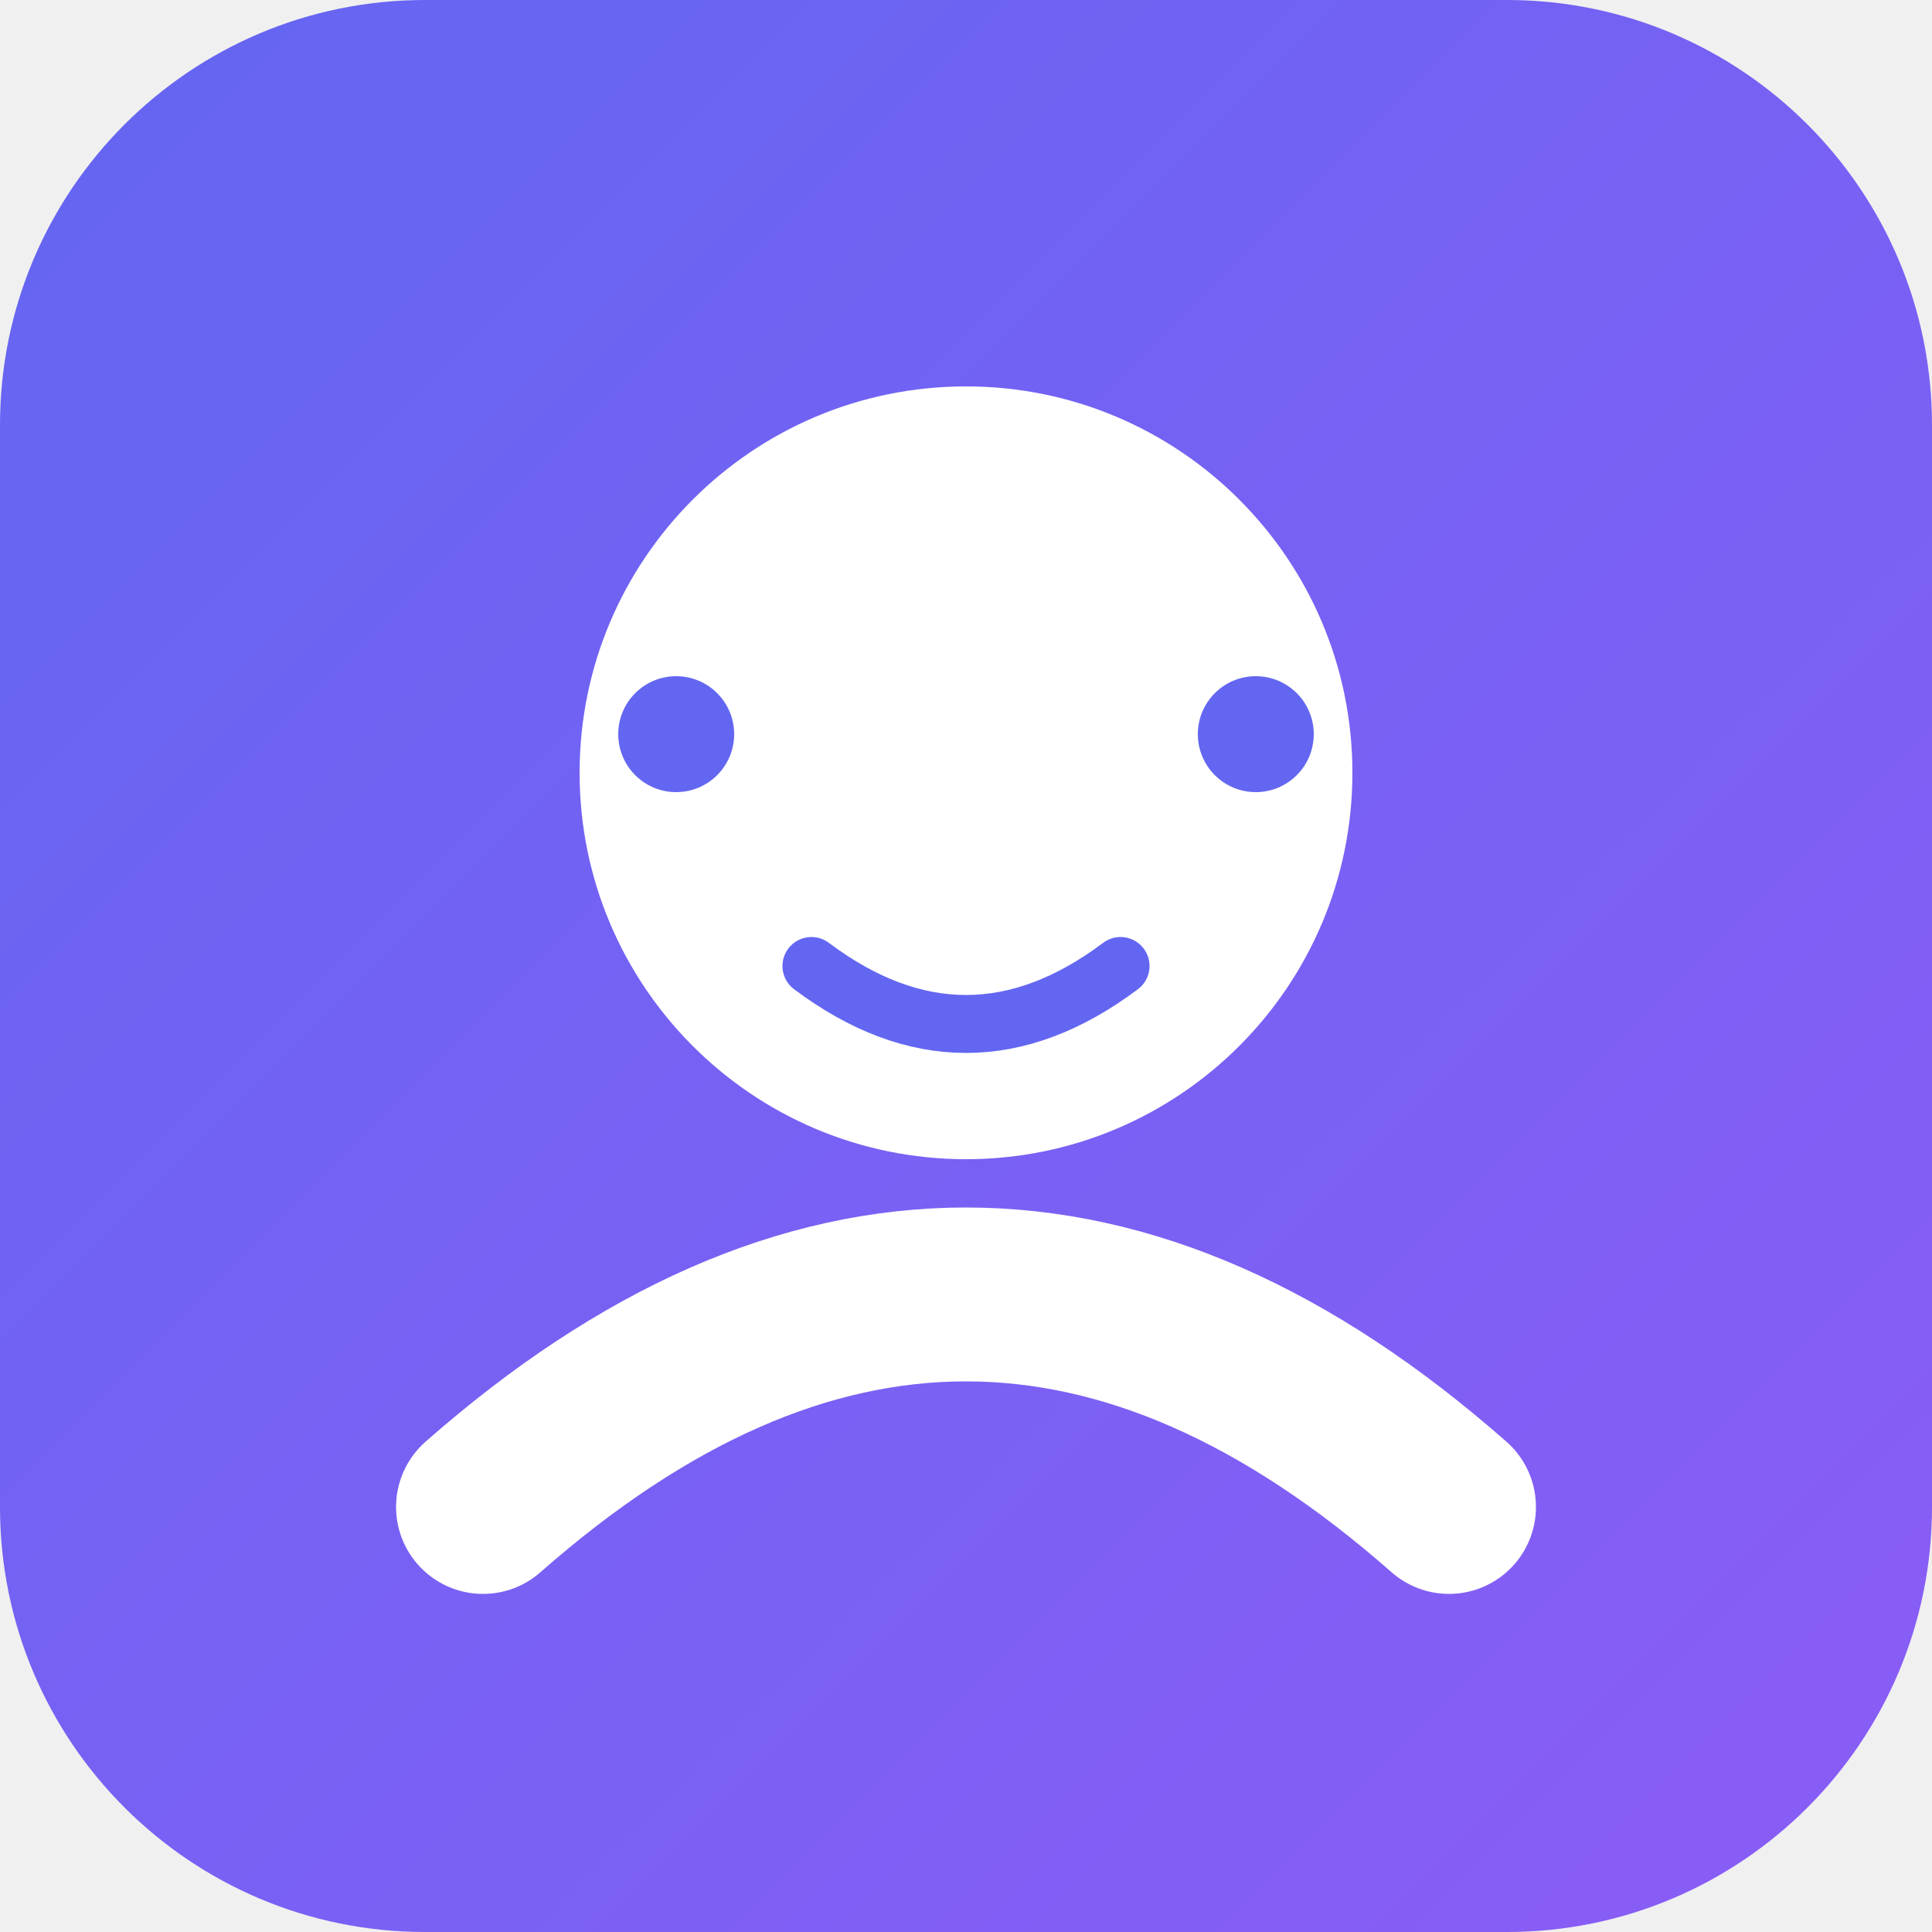
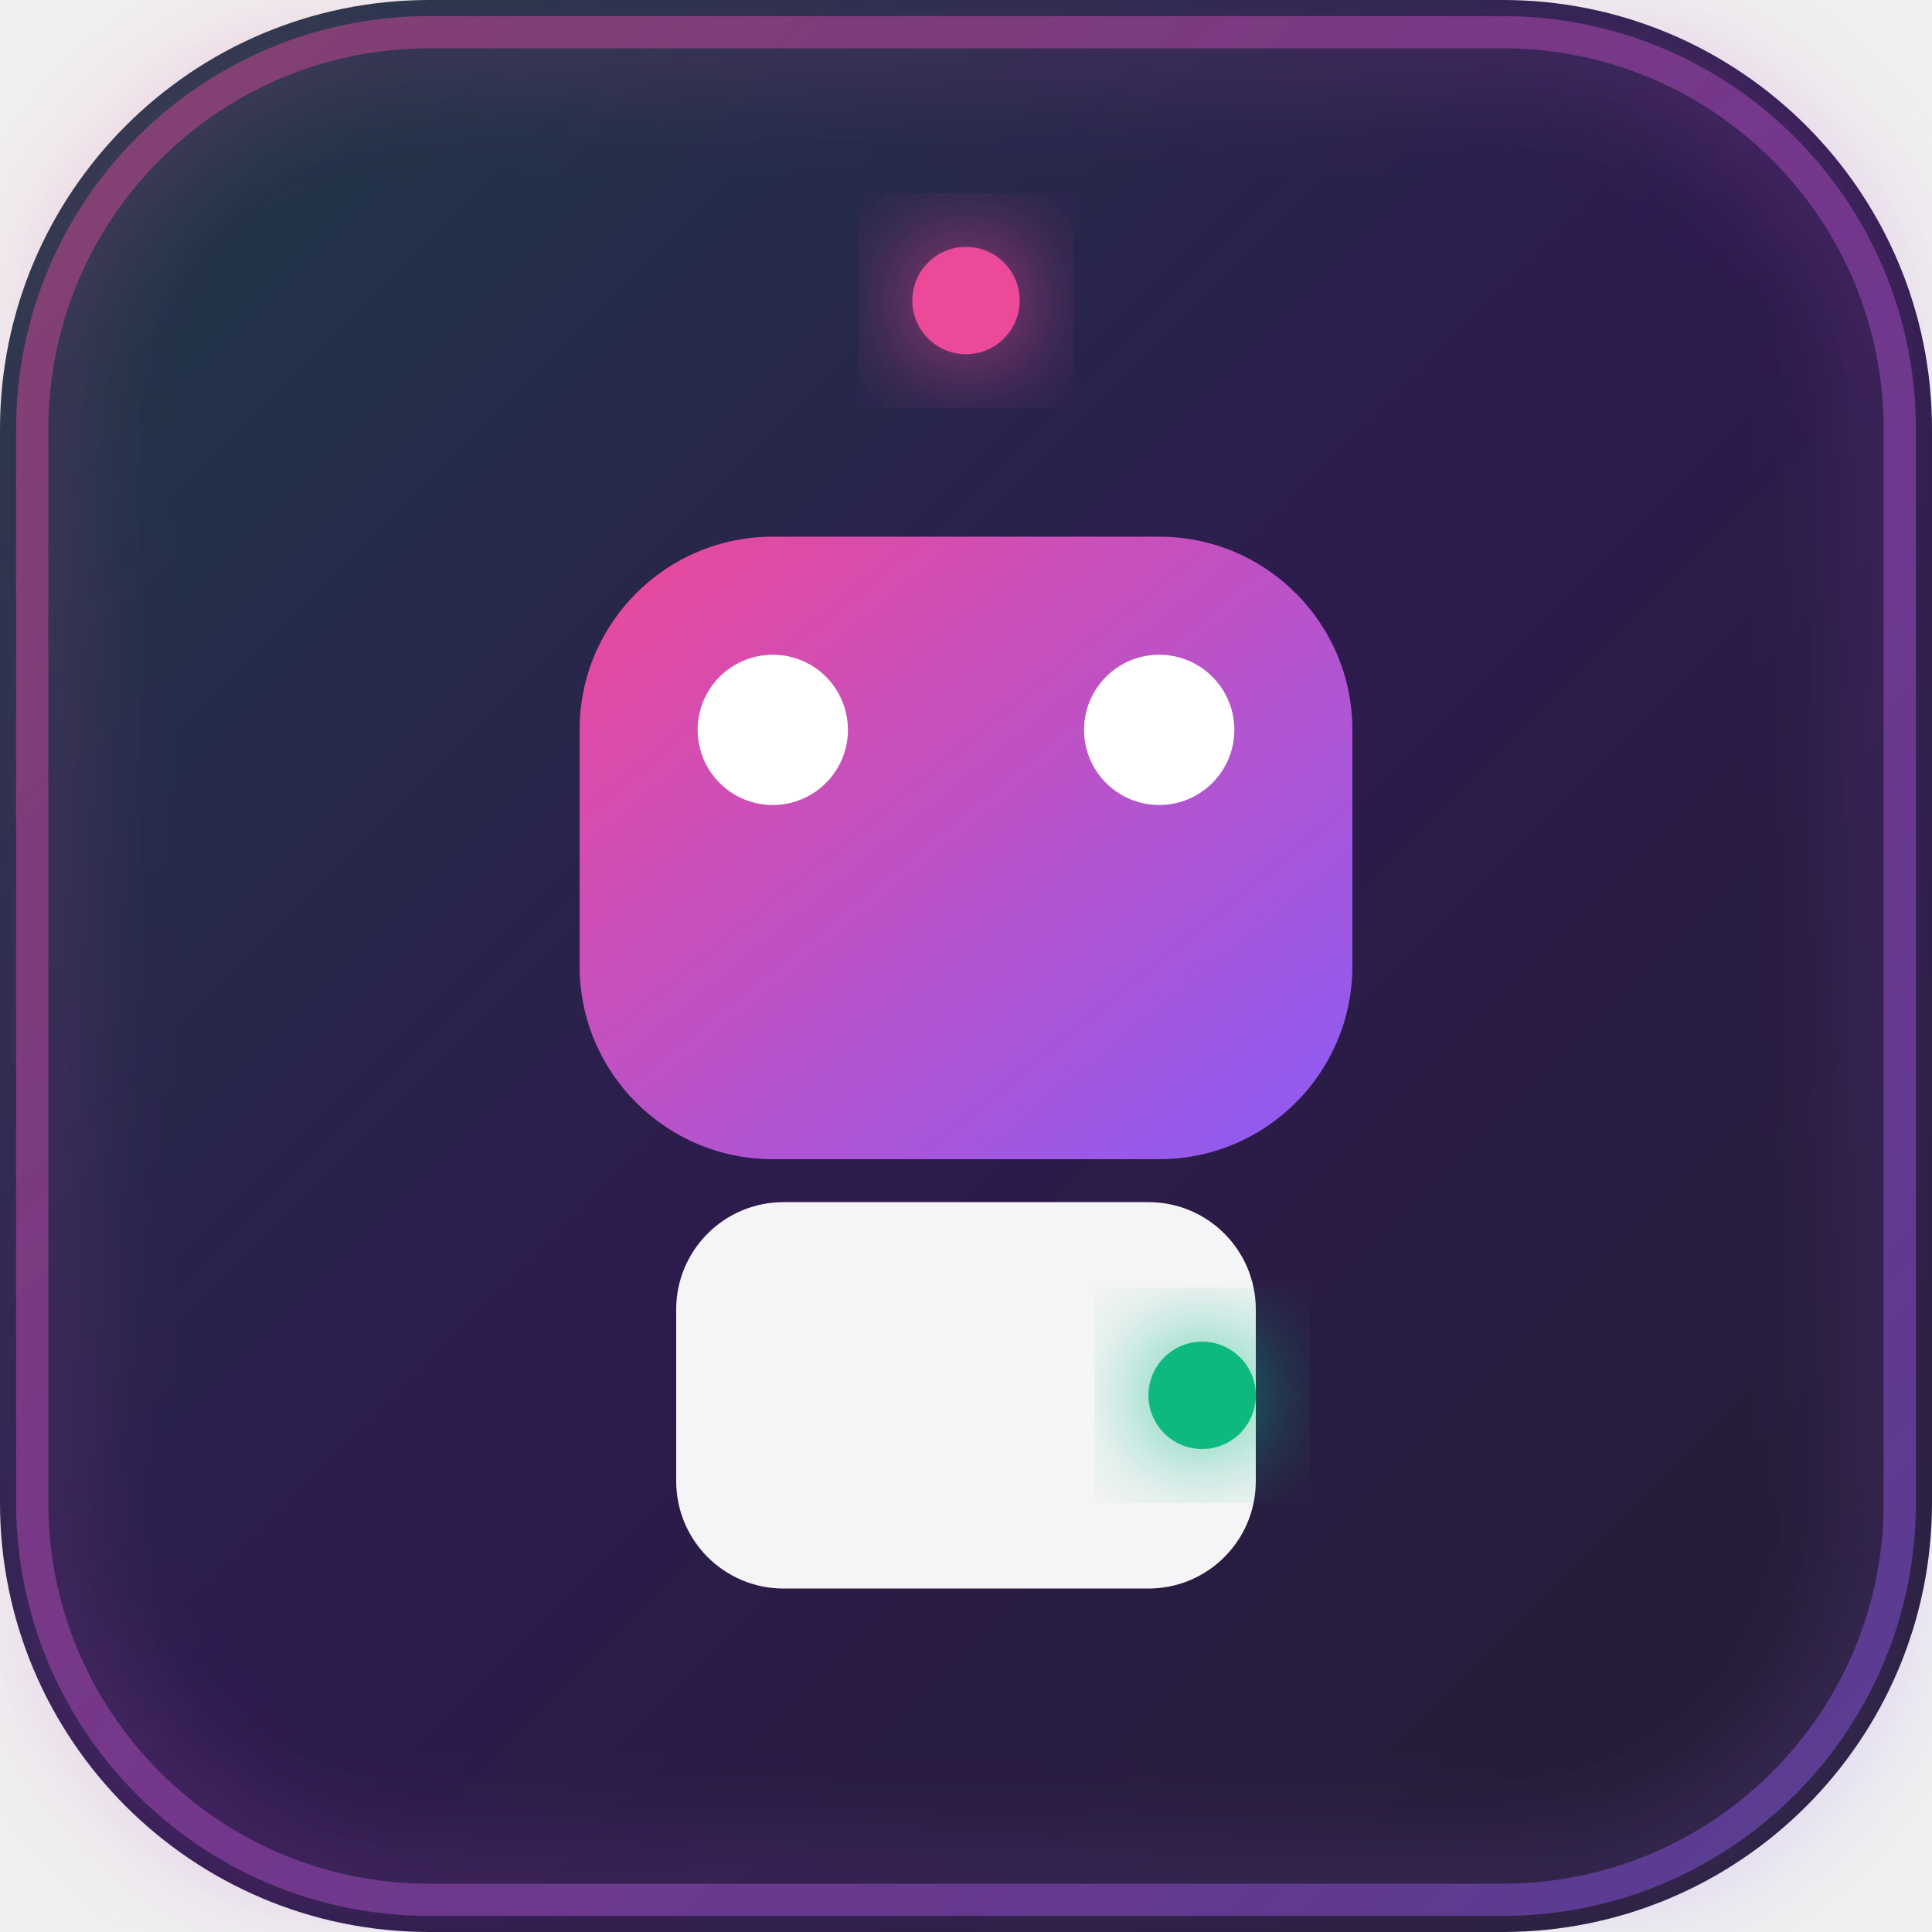
- <svg xmlns="http://www.w3.org/2000/svg" width="180" height="180" viewBox="0 0 100 100">
+ <svg xmlns="http://www.w3.org/2000/svg" viewBox="0 0 180 180">
  <defs>
-     <linearGradient id="g" x1="0%" y1="0%" x2="100%" y2="100%">
-       <stop offset="0%" style="stop-color:#6366f1" />
+     <linearGradient id="bg" x1="0%" y1="0%" x2="100%" y2="100%">
+       <stop offset="0%" style="stop-color:#1e3c46" />
+       <stop offset="50%" style="stop-color:#2d1b4e" />
+       <stop offset="100%" style="stop-color:#231e30" />
+     </linearGradient>
+     <linearGradient id="accent" x1="0%" y1="0%" x2="100%" y2="100%">
+       <stop offset="0%" style="stop-color:#ec4899" />
      <stop offset="100%" style="stop-color:#8b5cf6" />
    </linearGradient>
+     <filter id="glow" x="-50%" y="-50%" width="200%" height="200%">
+       <feGaussianBlur stdDeviation="5" result="coloredBlur" />
+       <feMerge>
+         <feMergeNode in="coloredBlur" />
+         <feMergeNode in="SourceGraphic" />
+       </feMerge>
+     </filter>
  </defs>
-   <rect width="100" height="100" rx="22" fill="url(#g)" />
-   <circle cx="50" cy="40" r="20" fill="white" />
-   <path d="M25 78 Q50 56 75 78" stroke="white" stroke-width="9" fill="none" stroke-linecap="round" />
-   <circle cx="35" cy="38" r="3" fill="#6366f1" />
-   <circle cx="65" cy="38" r="3" fill="#6366f1" />
-   <path d="M42 50 Q50 56 58 50" stroke="#6366f1" stroke-width="3" fill="none" stroke-linecap="round" />
+   <rect width="180" height="180" rx="40" fill="url(#bg)" />
+   <rect x="3" y="3" width="174" height="174" rx="37" fill="none" stroke="url(#accent)" stroke-width="3" opacity="0.5" filter="url(#glow)" />
+   <g transform="translate(90, 90)">
+     <rect x="-36" y="-40" width="72" height="58" rx="18" fill="url(#accent)" />
+     <line x1="0" y1="-40" x2="0" y2="-58" stroke="url(#accent)" stroke-width="5" stroke-linecap="round" />
+     <circle cx="0" cy="-62" r="5" fill="#ec4899" filter="url(#glow)" />
+     <circle cx="-18" cy="-22" r="7" fill="white" />
+     <circle cx="18" cy="-22" r="7" fill="white" />
+     <rect x="-27" y="22" width="54" height="36" rx="10" fill="white" opacity="0.95" />
+     <circle cx="22" cy="40" r="5" fill="#10b981" filter="url(#glow)" />
+   </g>
</svg>
